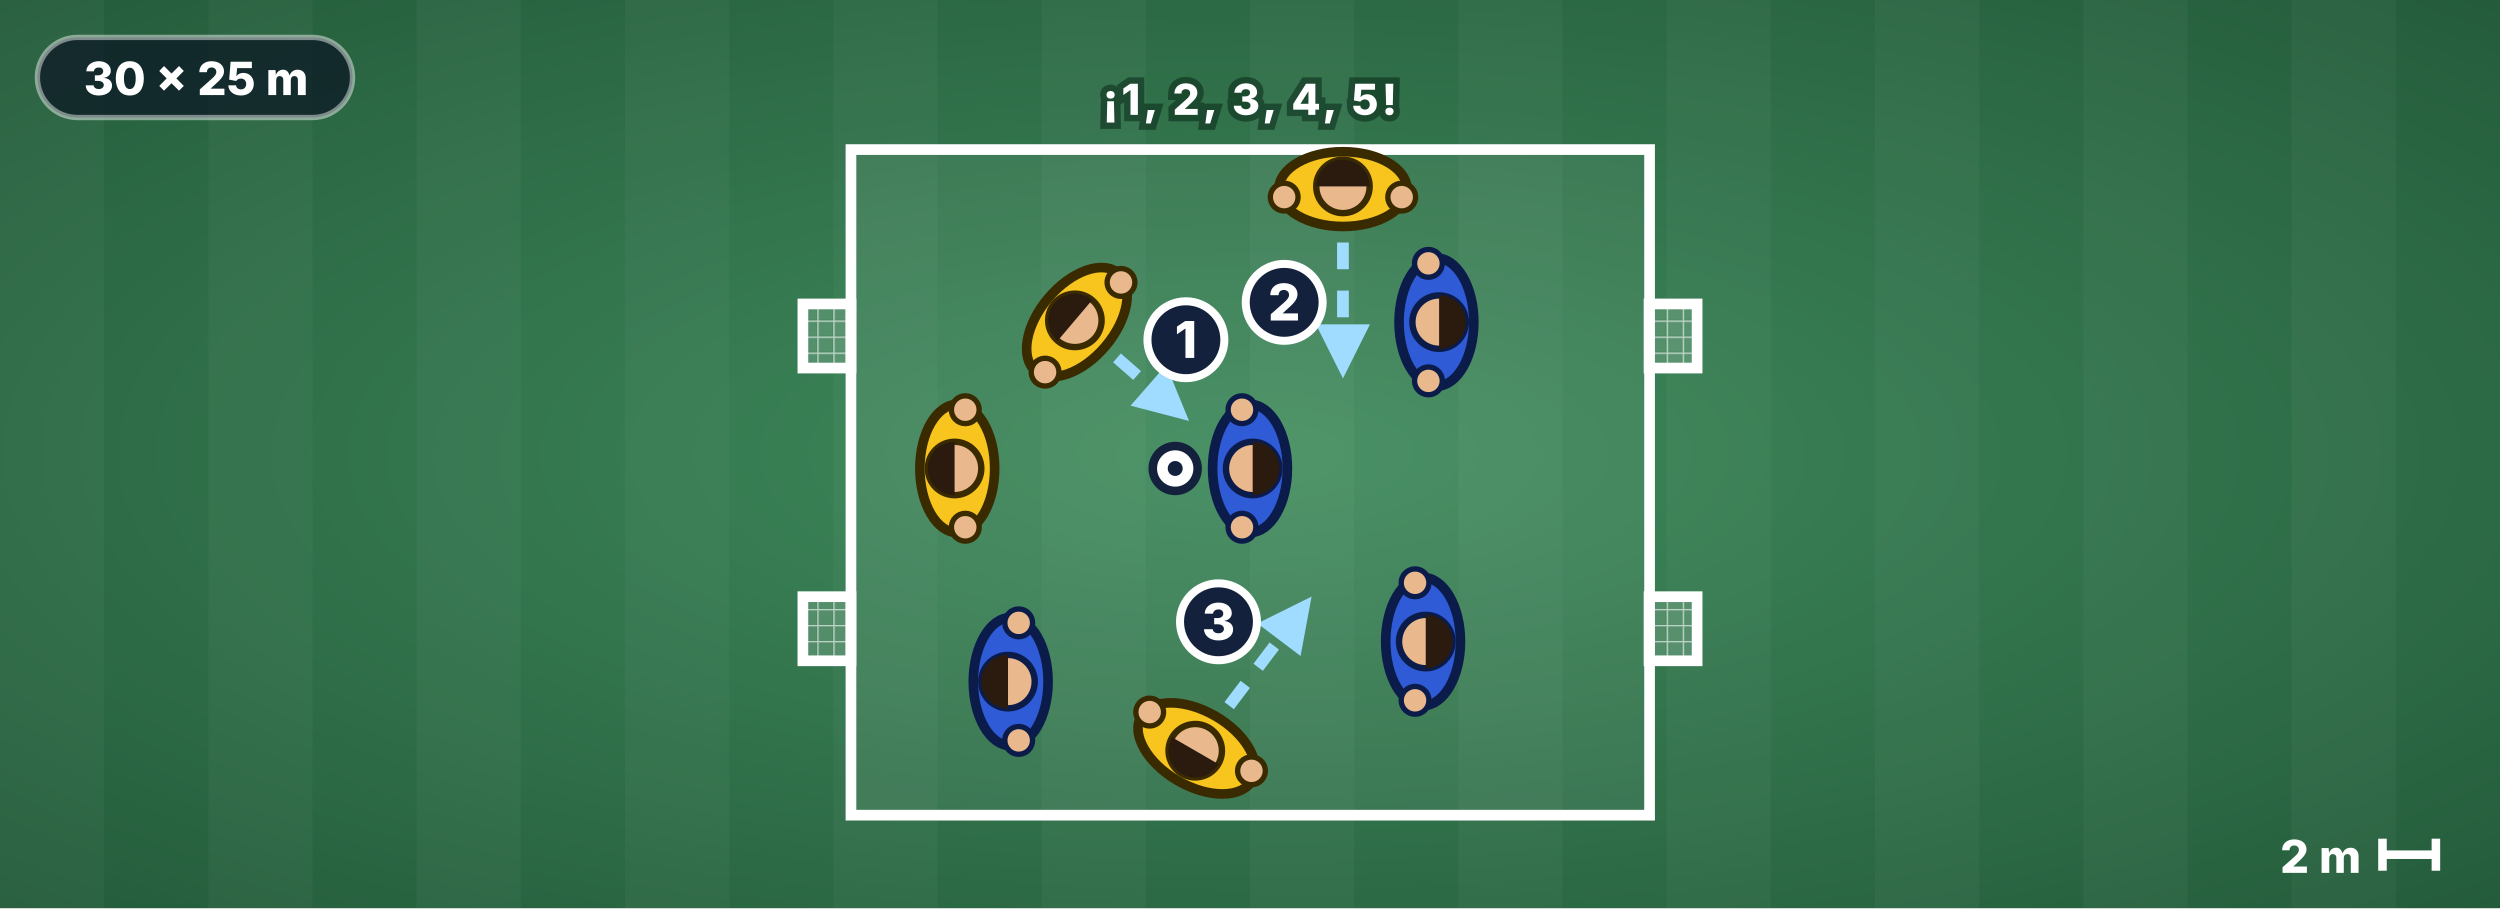
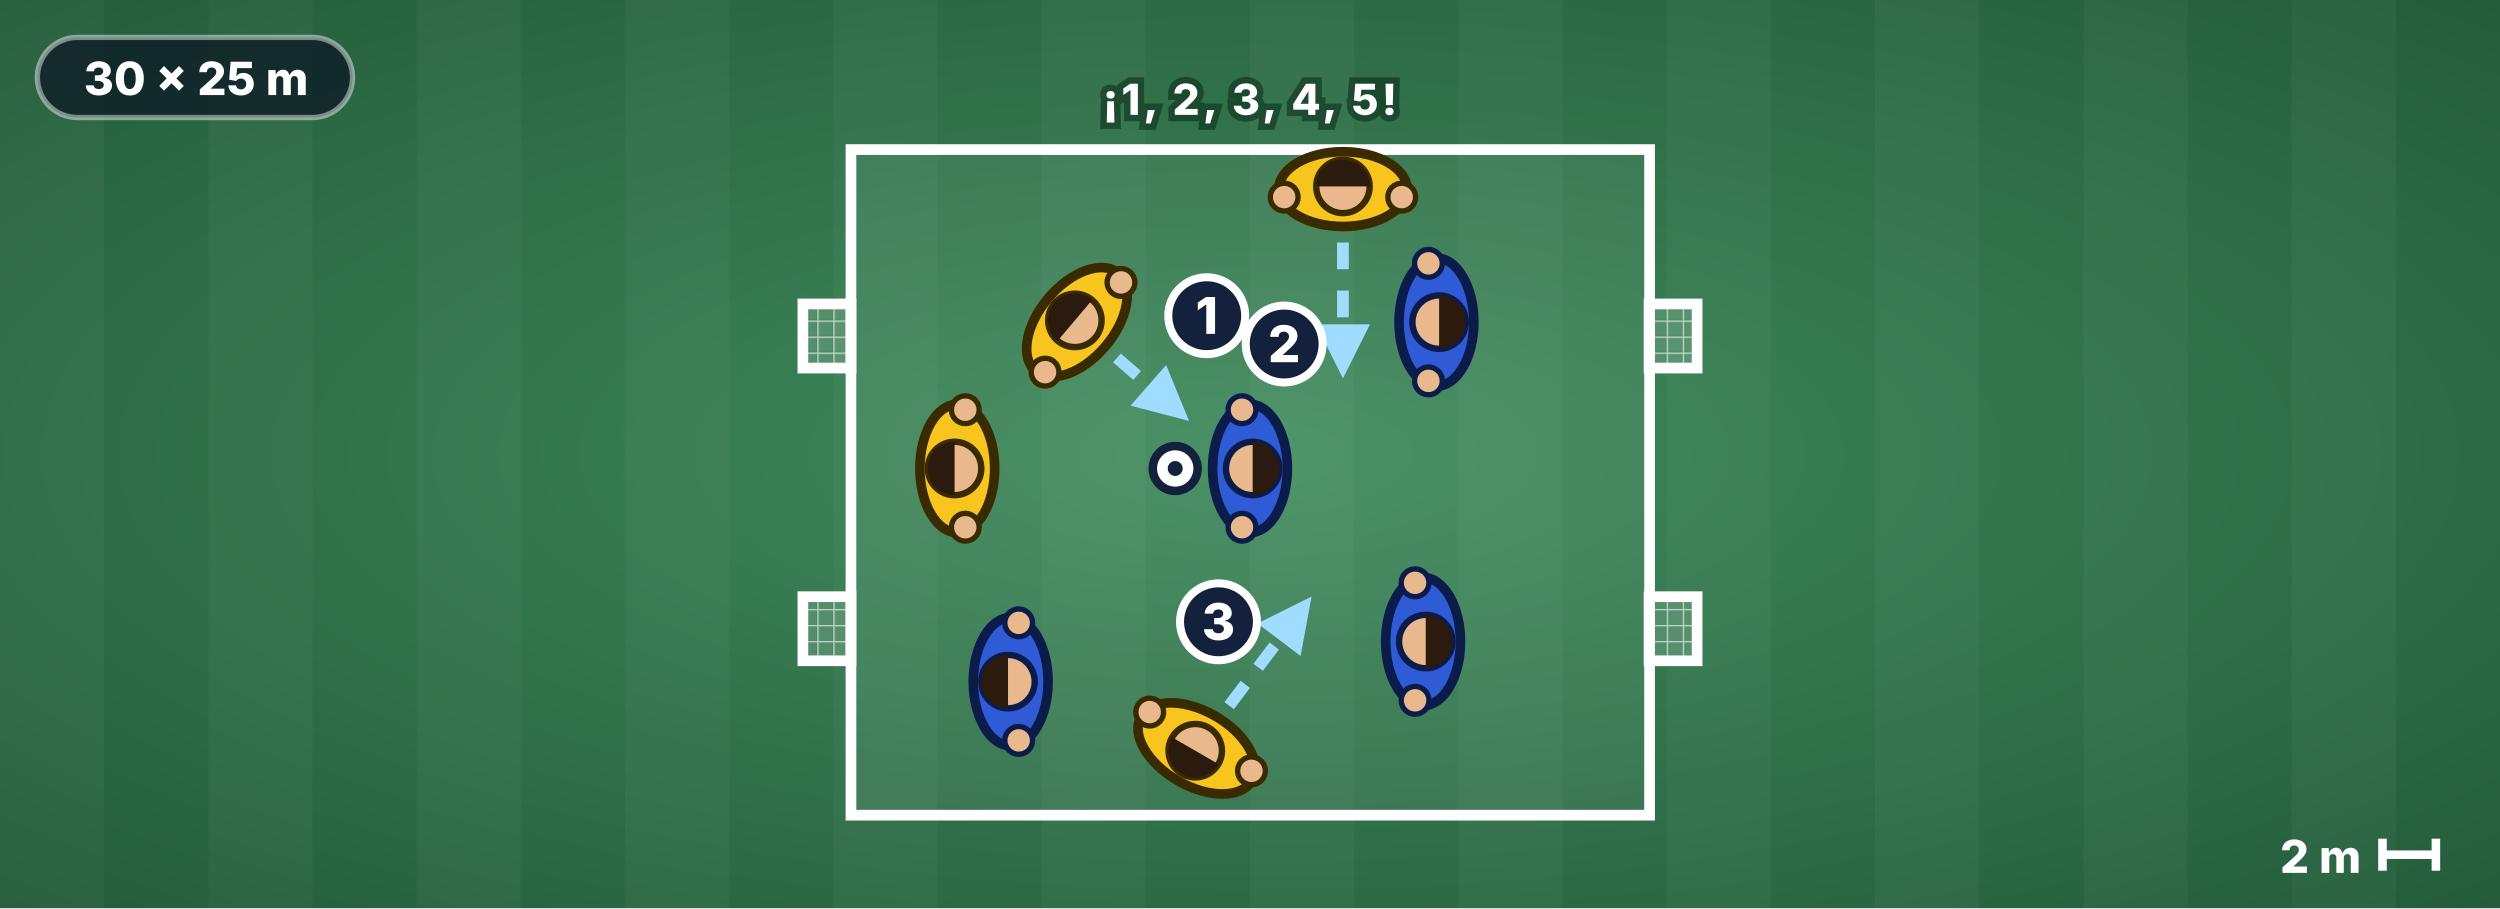
<svg xmlns="http://www.w3.org/2000/svg" viewBox="0 0 468 170" preserveAspectRatio="xMidYMid slice">
  <defs>
    <radialGradient id="g" cx="50%" cy="50%" r="70%">
      <stop offset="0" stop-color="#3f8a5c" />
      <stop offset="1" stop-color="#245c3b" />
    </radialGradient>
    <pattern id="hatch" width="6" height="6" patternUnits="userSpaceOnUse" patternTransform="rotate(45)">
      <rect width="6" height="6" fill="rgba(255,255,255,.10)" />
      <line x1="0" y1="0" x2="0" y2="6" stroke="rgba(255,255,255,.30)" stroke-width="1.6" />
    </pattern>
    <pattern id="net" width="3" height="3" patternUnits="userSpaceOnUse">
      <rect width="3" height="3" fill="rgba(255,255,255,.15)" />
      <path d="M0 0H3M0 0V3" stroke="rgba(255,255,255,.6)" stroke-width=".5" />
    </pattern>
    <marker id="ahW" viewBox="0 0 10 10" refX="7" refY="5" markerWidth="4.4" markerHeight="4.4" orient="auto">
      <path d="M0 0L10 5L0 10z" fill="#fff" />
    </marker>
    <marker id="ahB" viewBox="0 0 10 10" refX="7" refY="5" markerWidth="4.6" markerHeight="4.6" orient="auto">
      <path d="M0 0L10 5L0 10z" fill="#9fdcff" />
    </marker>
    <marker id="ahO" viewBox="0 0 10 10" refX="7" refY="5" markerWidth="4.4" markerHeight="4.4" orient="auto">
      <path d="M0 0L10 5L0 10z" fill="#ffb21e" />
    </marker>
  </defs>
  <rect width="468" height="170" fill="url(#g)" />
  <rect x="0.0" y="0" width="19.5" height="170" fill="rgba(255,255,255,.035)" />
  <rect x="39.0" y="0" width="19.5" height="170" fill="rgba(255,255,255,.035)" />
  <rect x="78.0" y="0" width="19.5" height="170" fill="rgba(255,255,255,.035)" />
  <rect x="117.0" y="0" width="19.5" height="170" fill="rgba(255,255,255,.035)" />
  <rect x="156.0" y="0" width="19.5" height="170" fill="rgba(255,255,255,.035)" />
  <rect x="195.0" y="0" width="19.5" height="170" fill="rgba(255,255,255,.035)" />
  <rect x="234.0" y="0" width="19.5" height="170" fill="rgba(255,255,255,.035)" />
  <rect x="273.0" y="0" width="19.5" height="170" fill="rgba(255,255,255,.035)" />
  <rect x="312.0" y="0" width="19.5" height="170" fill="rgba(255,255,255,.035)" />
  <rect x="351.0" y="0" width="19.5" height="170" fill="rgba(255,255,255,.035)" />
  <rect x="390.0" y="0" width="19.5" height="170" fill="rgba(255,255,255,.035)" />
  <rect x="429.0" y="0" width="19.5" height="170" fill="rgba(255,255,255,.035)" />
  <rect x="159.3" y="28.0" width="149.5" height="124.6" fill="rgba(255,255,255,.06)" stroke="#fff" stroke-width="2" />
  <rect x="150.3" y="56.9" width="9" height="12.0" fill="url(#net)" stroke="#fff" stroke-width="2" />
  <rect x="150.3" y="111.7" width="9" height="12.0" fill="url(#net)" stroke="#fff" stroke-width="2" />
  <rect x="308.7" y="56.9" width="9" height="12.0" fill="url(#net)" stroke="#fff" stroke-width="2" />
  <rect x="308.7" y="111.7" width="9" height="12.0" fill="url(#net)" stroke="#fff" stroke-width="2" />
  <line x1="209.1" y1="67.0" x2="220.3" y2="76.8" stroke="#9fdcff" stroke-width="2.2" stroke-dasharray="5 4" marker-end="url(#ahB)" />
  <line x1="251.4" y1="45.4" x2="251.4" y2="67.8" stroke="#9fdcff" stroke-width="2.2" stroke-dasharray="5 4" marker-end="url(#ahB)" />
  <line x1="230.1" y1="132.1" x2="243.7" y2="114.1" stroke="#9fdcff" stroke-width="2.2" stroke-dasharray="5 4" marker-end="url(#ahB)" />
  <g>
-     <circle cx="222.0" cy="63.6" r="7.2" fill="#14213d" stroke="#fff" stroke-width="1.5" />
-     <text x="222.0" y="67.0" text-anchor="middle" font-family="Inter" font-weight="800" font-size="9.5" fill="#fff">1</text>
+     <circle cx="225.9" cy="59.1" r="7.2" fill="#14213d" stroke="#fff" stroke-width="1.5" />
+     <text x="225.9" y="62.5" text-anchor="middle" font-family="Inter" font-weight="800" font-size="9.5" fill="#fff">1</text>
  </g>
  <g>
-     <circle cx="240.4" cy="56.6" r="7.2" fill="#14213d" stroke="#fff" stroke-width="1.5" />
-     <text x="240.4" y="60.0" text-anchor="middle" font-family="Inter" font-weight="800" font-size="9.5" fill="#fff">2</text>
+     <circle cx="240.4" cy="64.4" r="7.2" fill="#14213d" stroke="#fff" stroke-width="1.5" />
+     <text x="240.4" y="67.8" text-anchor="middle" font-family="Inter" font-weight="800" font-size="9.5" fill="#fff">2</text>
  </g>
  <g>
    <circle cx="228.1" cy="116.4" r="7.2" fill="#14213d" stroke="#fff" stroke-width="1.5" />
    <text x="228.1" y="119.8" text-anchor="middle" font-family="Inter" font-weight="800" font-size="9.5" fill="#fff">3</text>
  </g>
  <g transform="translate(234.0,87.7) rotate(270)">
    <ellipse cx="0" cy="0" rx="12" ry="7" fill="#2f5bd6" stroke="#0b1b4a" stroke-width="1.8" />
    <circle cx="-11" cy="-1.5" r="2.6" fill="#e9b88c" stroke="#0b1b4a" stroke-width="1" />
    <circle cx="11" cy="-1.5" r="2.6" fill="#e9b88c" stroke="#0b1b4a" stroke-width="1" />
    <circle cx="0" cy="0.5" r="5" fill="#e9b88c" stroke="#0b1b4a" stroke-width="1.2" />
    <path d="M-5 0.5 A5 5 0 0 0 5 0.5 Z" fill="#2b1a0e" />
  </g>
  <circle cx="220.0" cy="87.7" r="4.2" fill="#fff" stroke="#14213d" stroke-width="1.6" />
  <circle cx="220.0" cy="87.7" r="1.4" fill="#14213d" />
  <g transform="translate(268.9,60.3) rotate(270)">
    <ellipse cx="0" cy="0" rx="12" ry="7" fill="#2f5bd6" stroke="#0b1b4a" stroke-width="1.8" />
    <circle cx="-11" cy="-1.5" r="2.6" fill="#e9b88c" stroke="#0b1b4a" stroke-width="1" />
    <circle cx="11" cy="-1.5" r="2.6" fill="#e9b88c" stroke="#0b1b4a" stroke-width="1" />
    <circle cx="0" cy="0.5" r="5" fill="#e9b88c" stroke="#0b1b4a" stroke-width="1.2" />
    <path d="M-5 0.5 A5 5 0 0 0 5 0.5 Z" fill="#2b1a0e" />
  </g>
  <g transform="translate(266.4,120.1) rotate(270)">
    <ellipse cx="0" cy="0" rx="12" ry="7" fill="#2f5bd6" stroke="#0b1b4a" stroke-width="1.8" />
    <circle cx="-11" cy="-1.5" r="2.6" fill="#e9b88c" stroke="#0b1b4a" stroke-width="1" />
    <circle cx="11" cy="-1.5" r="2.6" fill="#e9b88c" stroke="#0b1b4a" stroke-width="1" />
    <circle cx="0" cy="0.5" r="5" fill="#e9b88c" stroke="#0b1b4a" stroke-width="1.2" />
    <path d="M-5 0.5 A5 5 0 0 0 5 0.5 Z" fill="#2b1a0e" />
  </g>
  <g transform="translate(189.2,127.6) rotate(90)">
    <ellipse cx="0" cy="0" rx="12" ry="7" fill="#2f5bd6" stroke="#0b1b4a" stroke-width="1.8" />
    <circle cx="-11" cy="-1.5" r="2.6" fill="#e9b88c" stroke="#0b1b4a" stroke-width="1" />
    <circle cx="11" cy="-1.5" r="2.6" fill="#e9b88c" stroke="#0b1b4a" stroke-width="1" />
    <circle cx="0" cy="0.5" r="5" fill="#e9b88c" stroke="#0b1b4a" stroke-width="1.2" />
    <path d="M-5 0.5 A5 5 0 0 0 5 0.5 Z" fill="#2b1a0e" />
  </g>
  <g transform="translate(201.6,60.3) rotate(130.2364)">
    <ellipse cx="0" cy="0" rx="12" ry="7" fill="#f7c51e" stroke="#3a2a00" stroke-width="1.8" />
    <circle cx="-11" cy="-1.5" r="2.6" fill="#e9b88c" stroke="#3a2a00" stroke-width="1" />
    <circle cx="11" cy="-1.5" r="2.6" fill="#e9b88c" stroke="#3a2a00" stroke-width="1" />
    <circle cx="0" cy="0.5" r="5" fill="#e9b88c" stroke="#3a2a00" stroke-width="1.2" />
    <path d="M-5 0.5 A5 5 0 0 0 5 0.5 Z" fill="#2b1a0e" />
  </g>
  <g transform="translate(251.4,35.4) rotate(180)">
    <ellipse cx="0" cy="0" rx="12" ry="7" fill="#f7c51e" stroke="#3a2a00" stroke-width="1.8" />
    <circle cx="-11" cy="-1.5" r="2.6" fill="#e9b88c" stroke="#3a2a00" stroke-width="1" />
    <circle cx="11" cy="-1.5" r="2.6" fill="#e9b88c" stroke="#3a2a00" stroke-width="1" />
    <circle cx="0" cy="0.5" r="5" fill="#e9b88c" stroke="#3a2a00" stroke-width="1.2" />
    <path d="M-5 0.5 A5 5 0 0 0 5 0.5 Z" fill="#2b1a0e" />
  </g>
  <g transform="translate(224.0,140.1) rotate(30)">
    <ellipse cx="0" cy="0" rx="12" ry="7" fill="#f7c51e" stroke="#3a2a00" stroke-width="1.8" />
    <circle cx="-11" cy="-1.5" r="2.6" fill="#e9b88c" stroke="#3a2a00" stroke-width="1" />
    <circle cx="11" cy="-1.5" r="2.6" fill="#e9b88c" stroke="#3a2a00" stroke-width="1" />
    <circle cx="0" cy="0.5" r="5" fill="#e9b88c" stroke="#3a2a00" stroke-width="1.2" />
    <path d="M-5 0.5 A5 5 0 0 0 5 0.5 Z" fill="#2b1a0e" />
  </g>
  <g transform="translate(179.2,87.7) rotate(90)">
    <ellipse cx="0" cy="0" rx="12" ry="7" fill="#f7c51e" stroke="#3a2a00" stroke-width="1.8" />
    <circle cx="-11" cy="-1.5" r="2.6" fill="#e9b88c" stroke="#3a2a00" stroke-width="1" />
    <circle cx="11" cy="-1.5" r="2.6" fill="#e9b88c" stroke="#3a2a00" stroke-width="1" />
    <circle cx="0" cy="0.5" r="5" fill="#e9b88c" stroke="#3a2a00" stroke-width="1.2" />
    <path d="M-5 0.5 A5 5 0 0 0 5 0.5 Z" fill="#2b1a0e" />
  </g>
  <text x="234.0" y="21.5" text-anchor="middle" font-family="Inter" font-weight="800" font-size="8" letter-spacing=".6" fill="#fff" paint-order="stroke" stroke="rgba(10,40,25,.55)" stroke-width="2.4">¡1, 2, 3, 4, 5!</text>
  <rect x="7" y="7" width="59" height="15" rx="7.5" fill="rgba(10,20,35,.72)" stroke="rgba(255,255,255,.45)" />
  <text x="36.7" y="17.8" text-anchor="middle" font-family="Inter" font-weight="800" font-size="8.6" fill="#fff">30 × 25 m</text>
  <text x="442.0" y="163.4" text-anchor="end" font-family="Inter" font-weight="800" font-size="8.5" fill="#fff">2 m</text>
  <path d="M446.0 157.0 V163.0 M446.0 160.0 H456.0 M456.0 157.0 V163.0" stroke="#fff" stroke-width="1.6" />
</svg>
